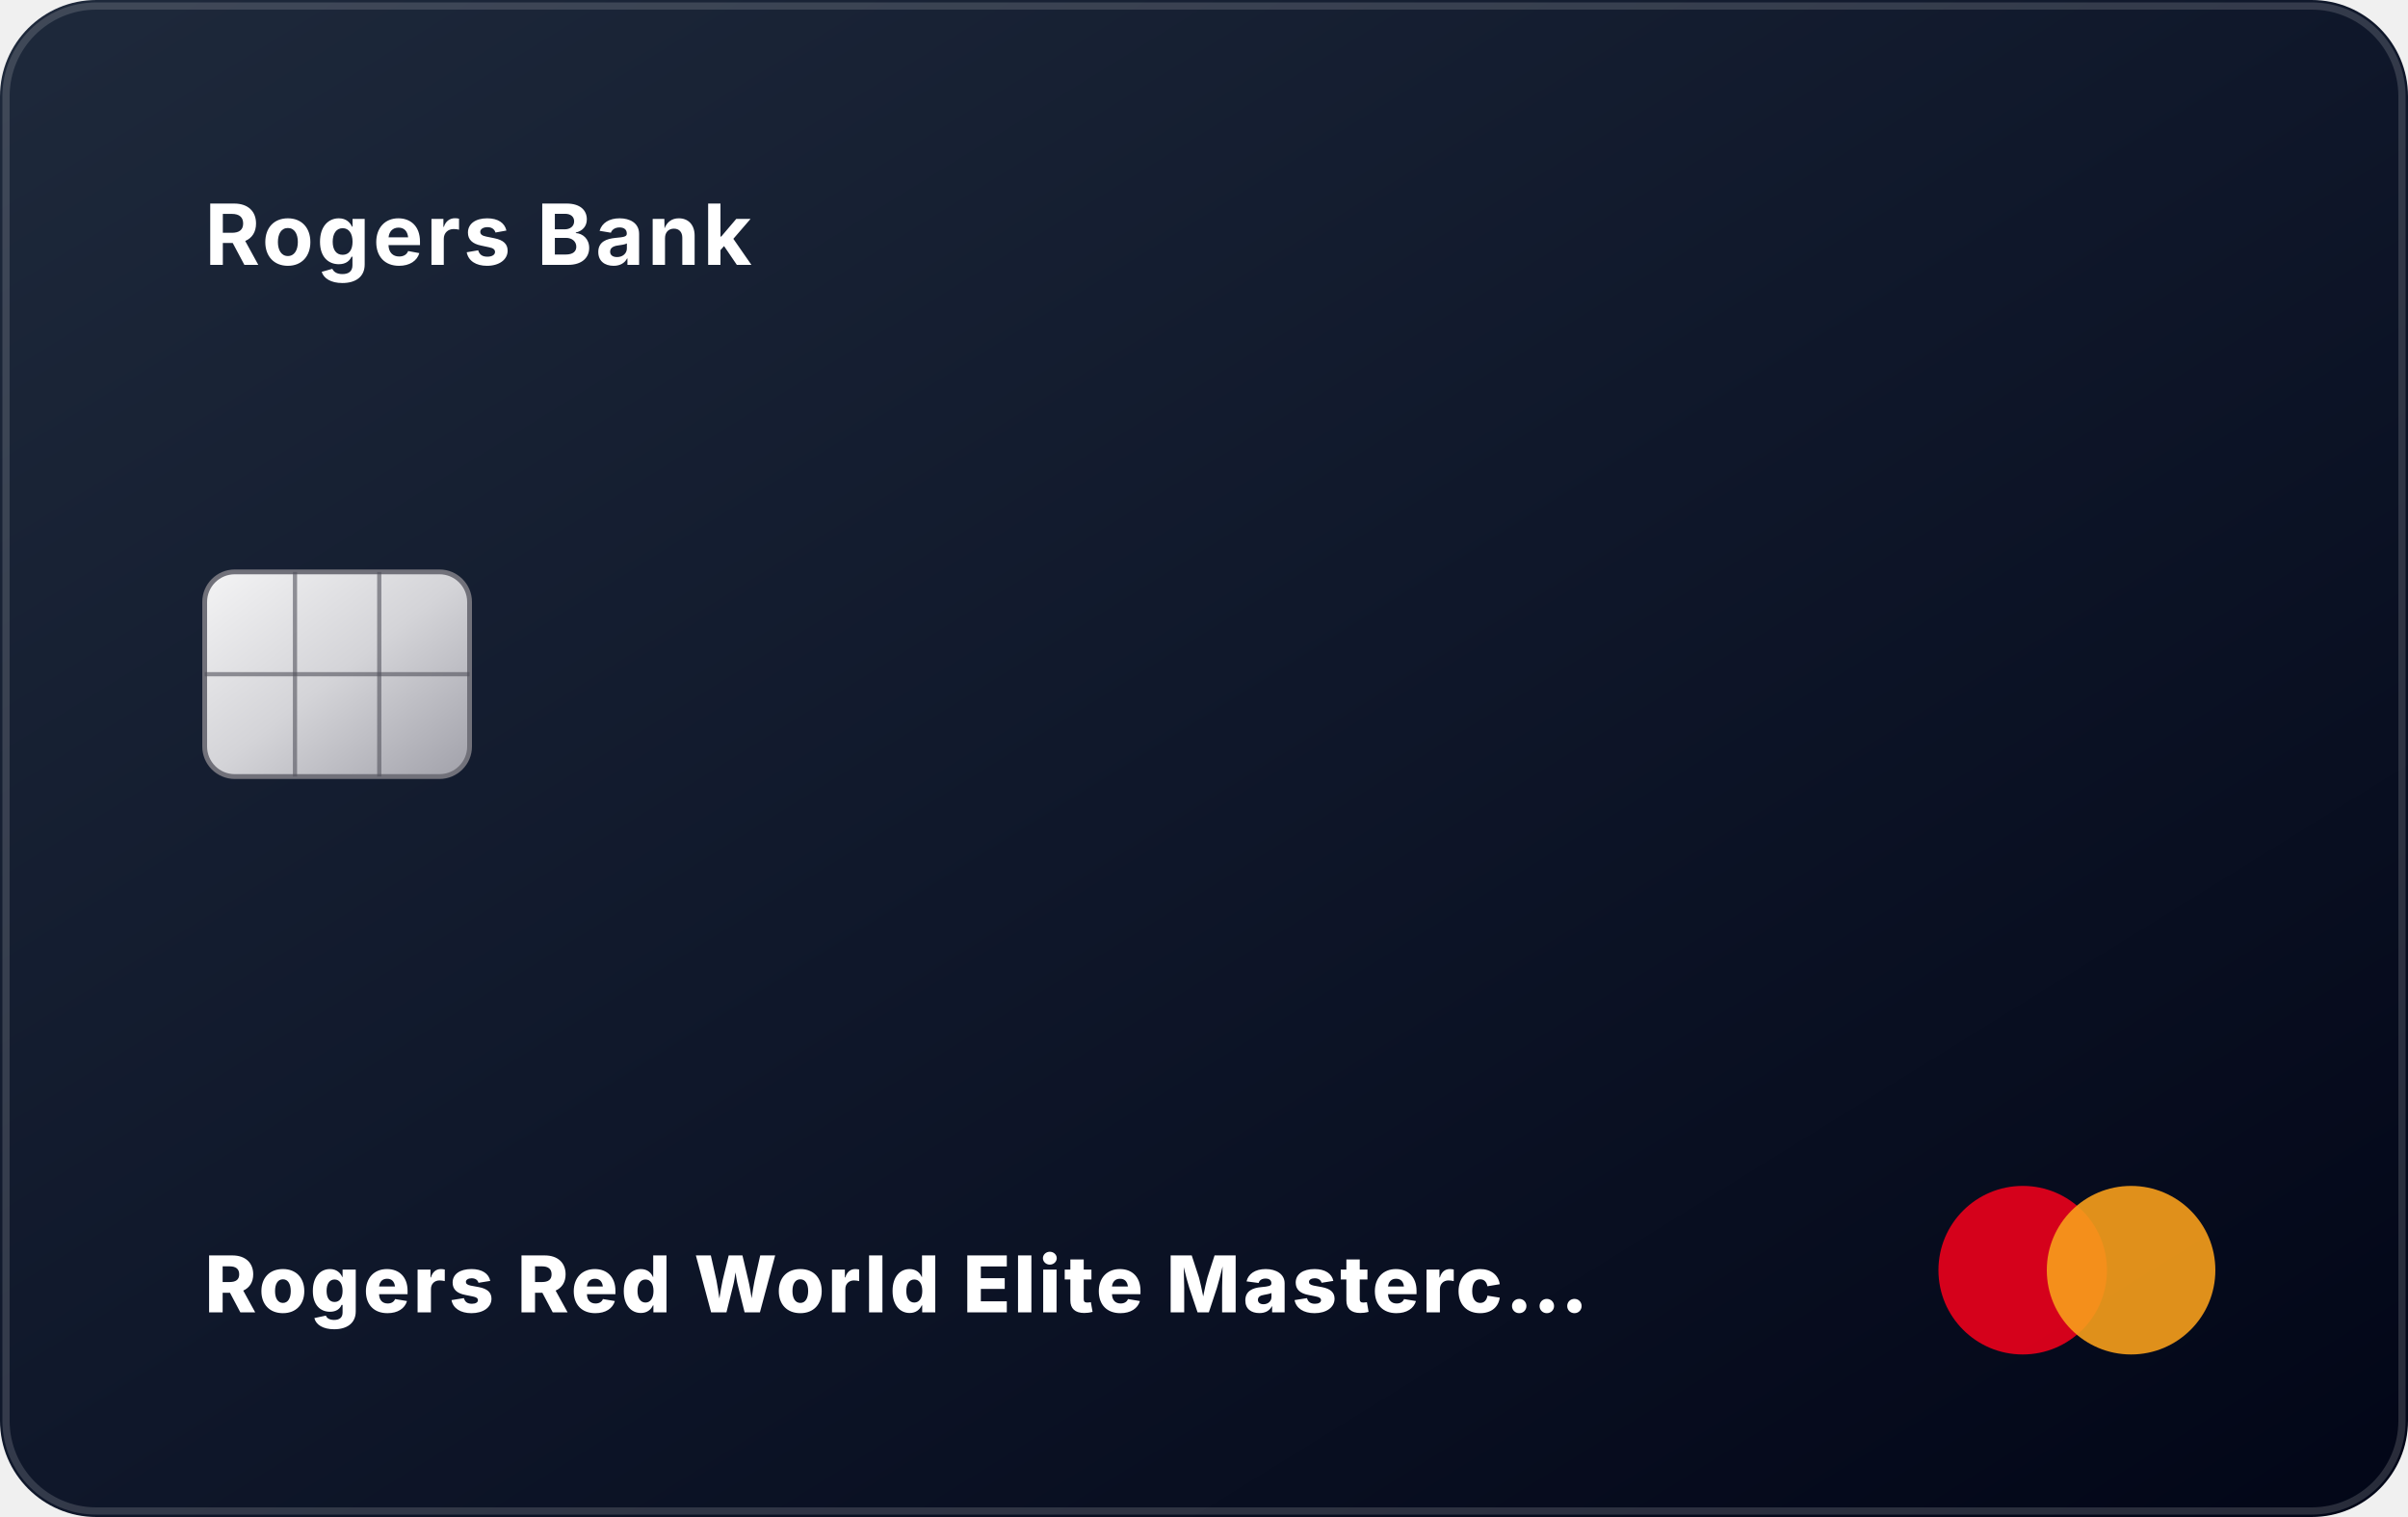
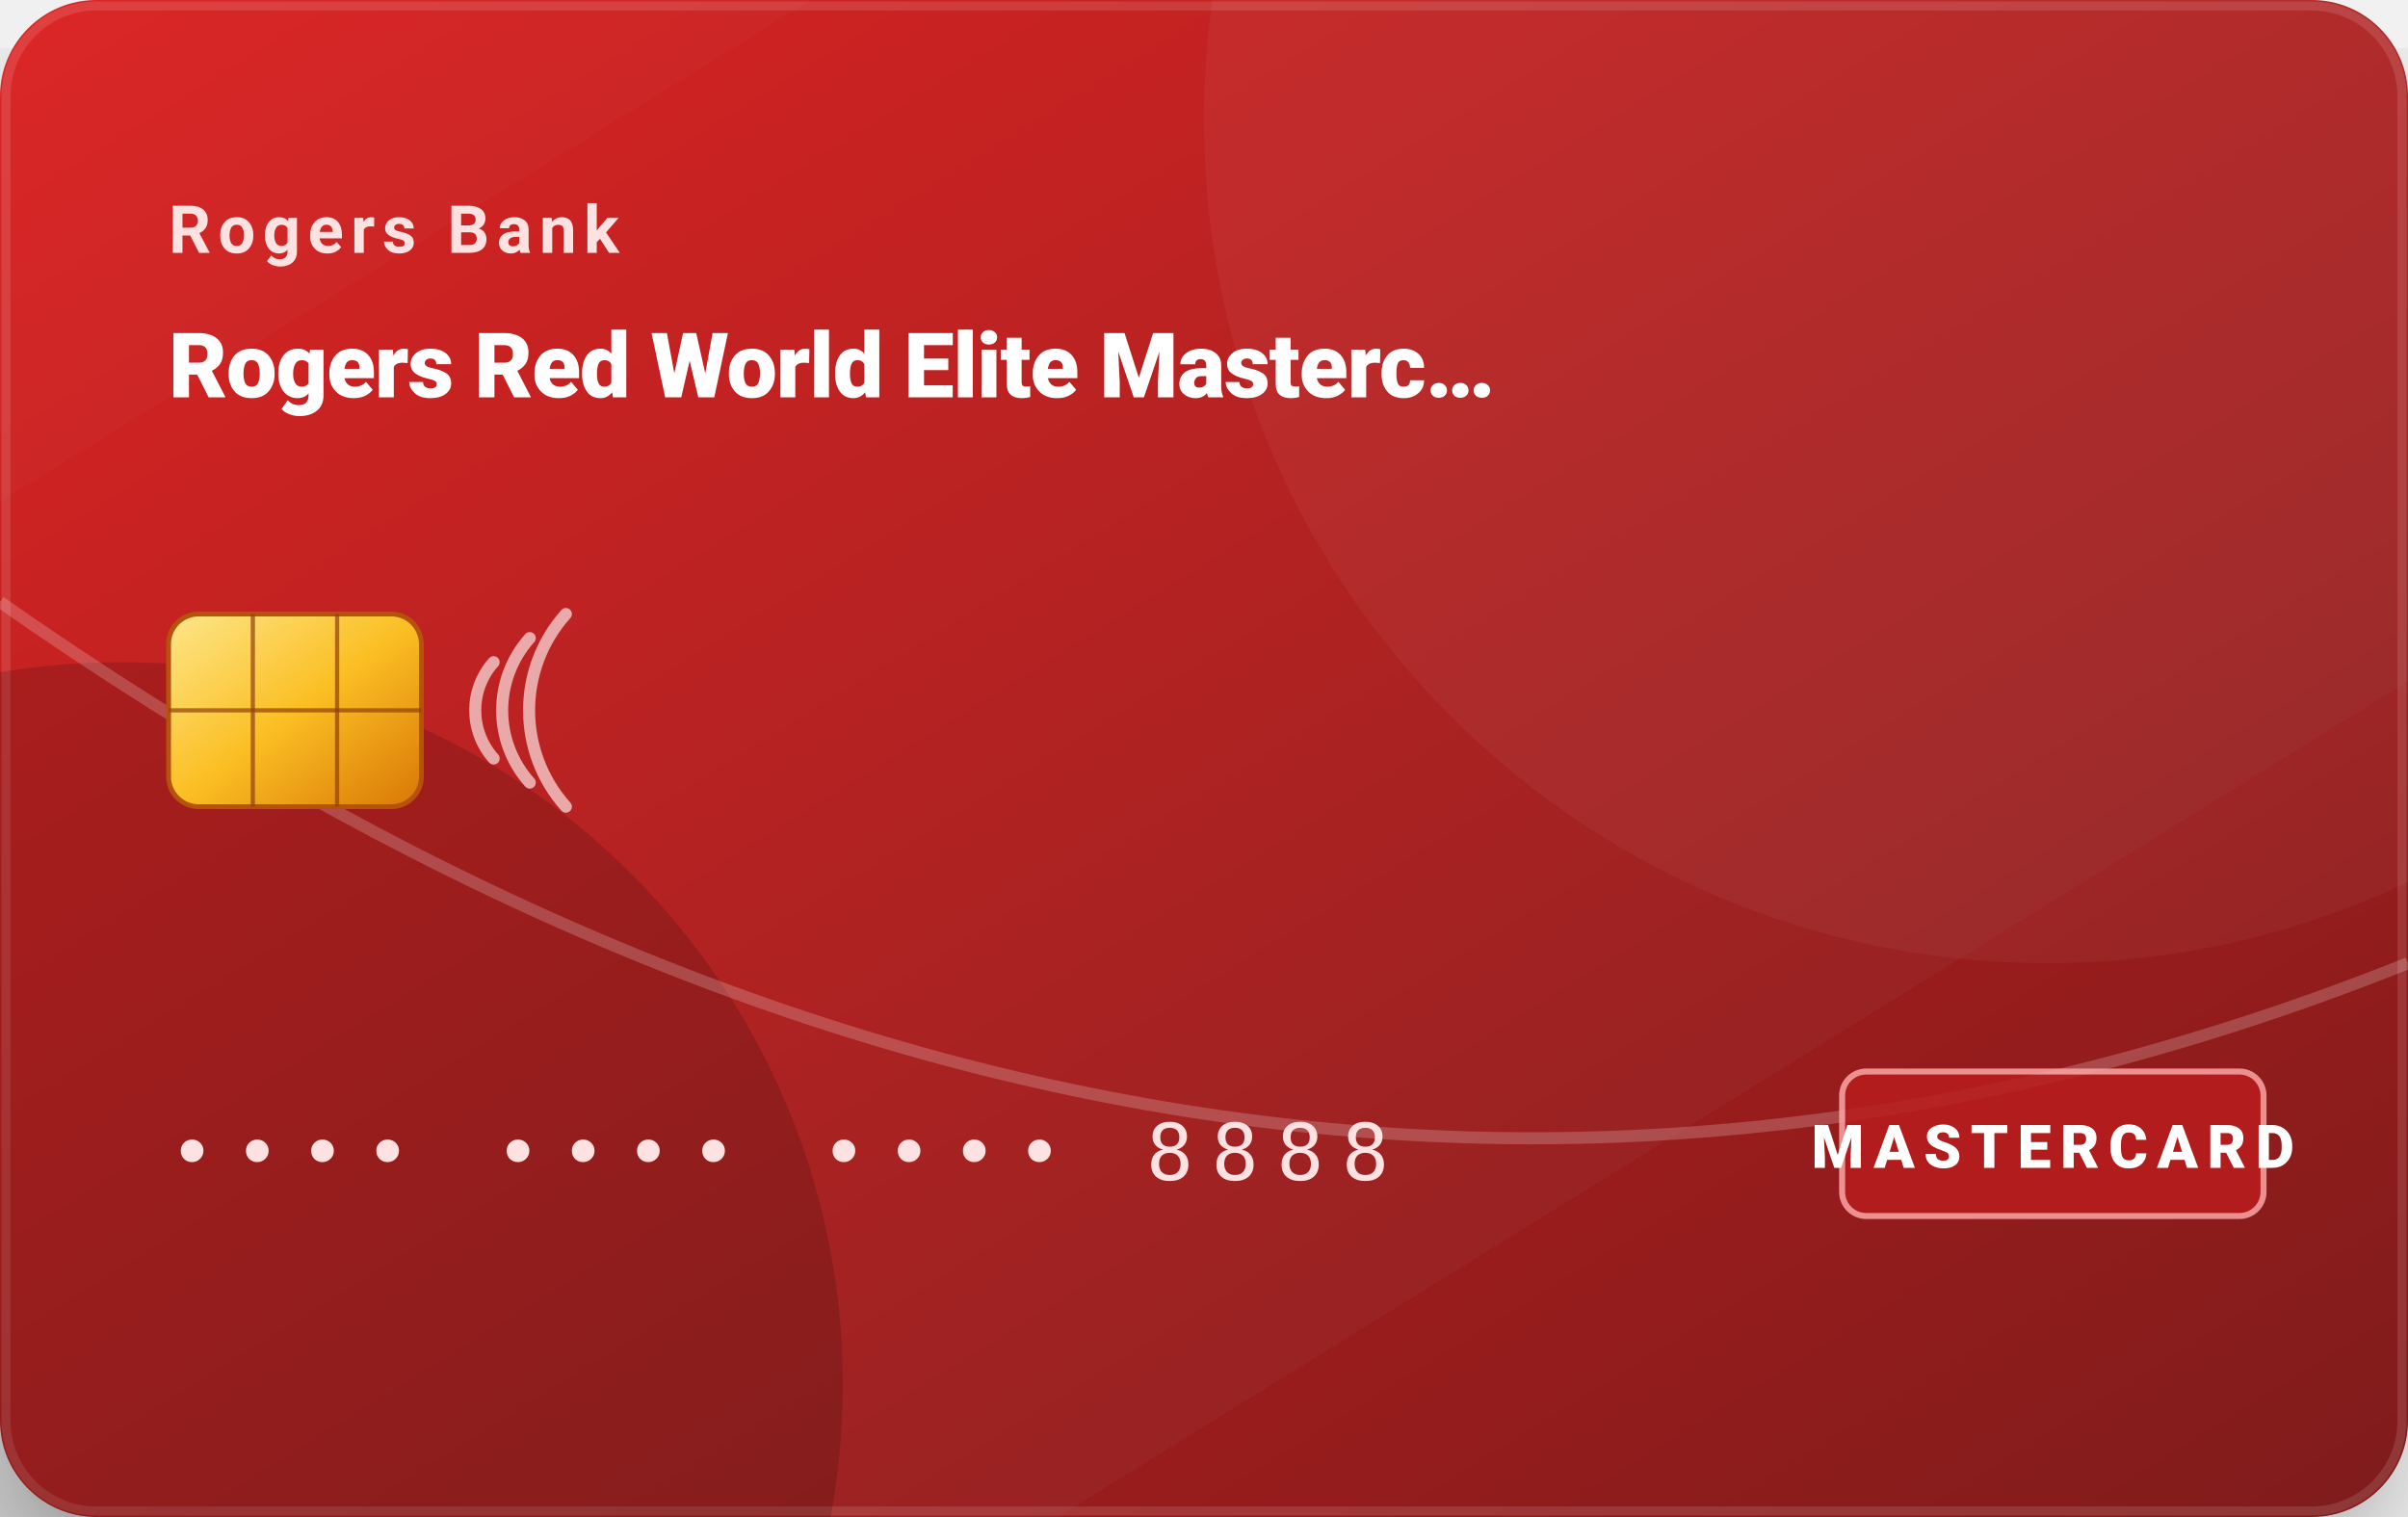
<svg xmlns="http://www.w3.org/2000/svg" viewBox="0 0 400 252" width="400" height="252">
  <defs>
-     <linearGradient id="bg-rogers-red-we" x1="0%" y1="0%" x2="100%" y2="100%">
-       <stop offset="0%" stop-color="#1e293b" />
-       <stop offset="50%" stop-color="#0f172a" />
-       <stop offset="100%" stop-color="#020617" />
+     <linearGradient id="cardBg-rogers-red-we" x1="0%" y1="0%" x2="100%" y2="100%">
+       <stop offset="0%" stop-color="#dc2626" />
+       <stop offset="100%" stop-color="#7f1d1d" />
    </linearGradient>
-     <linearGradient id="chipSilver" x1="0%" y1="0%" x2="100%" y2="100%">
-       <stop offset="0%" stop-color="#f4f4f5" />
-       <stop offset="50%" stop-color="#d4d4d8" />
-       <stop offset="100%" stop-color="#a1a1aa" />
+     <linearGradient id="chipGrad" x1="0%" y1="0%" x2="100%" y2="100%">
+       <stop offset="0%" stop-color="#fde68a" />
+       <stop offset="50%" stop-color="#fbbf24" />
+       <stop offset="100%" stop-color="#d97706" />
    </linearGradient>
+     <filter id="shadow" x="-5%" y="-5%" width="110%" height="110%">
+       <feDropShadow dx="0" dy="8" stdDeviation="12" flood-color="#000000" flood-opacity="0.35" />
+     </filter>
  </defs>
-   <rect width="400" height="252" rx="16" fill="url(#bg-rogers-red-we)" />
-   <rect width="398" height="250" x="1" y="1" rx="15" fill="none" stroke="rgba(255,255,255,0.15)" stroke-width="1.2" />
-   <text x="34" y="44" font-family="-apple-system, sans-serif" font-size="14" font-weight="700" fill="#ffffff" letter-spacing="0.5">Rogers Bank</text>
-   <text x="34" y="218" font-family="-apple-system, sans-serif" font-size="13" font-weight="800" fill="#ffffff" letter-spacing="0.5">Rogers Red World Elite Masterc…</text>
-   <g transform="translate(34, 95)">
-     <rect width="44" height="34" rx="5" fill="url(#chipSilver)" stroke="#71717a" stroke-width="0.8" />
-     <line x1="15" y1="0" x2="15" y2="34" stroke="#52525b" stroke-width="0.7" opacity="0.6" />
-     <line x1="29" y1="0" x2="29" y2="34" stroke="#52525b" stroke-width="0.7" opacity="0.6" />
-     <line x1="0" y1="17" x2="44" y2="17" stroke="#52525b" stroke-width="0.7" opacity="0.6" />
+   <rect width="400" height="252" rx="16" fill="url(#cardBg-rogers-red-we)" filter="url(#shadow)" />
+   <rect width="398" height="250" x="1" y="1" rx="15" fill="none" stroke="rgba(255,255,255,0.12)" stroke-width="1.5" />
+   <circle cx="340" cy="20" r="140" fill="white" opacity="0.04" />
+   <circle cx="20" cy="230" r="120" fill="black" opacity="0.15" />
+   <path d="M 0 100 Q 200 240 400 160" fill="none" stroke="#ffffff" stroke-width="2" opacity="0.2" />
+   <text x="28" y="42" font-family="-apple-system, BlinkMacSystemFont, 'Segoe UI', Roboto, sans-serif" font-size="11" font-weight="700" letter-spacing="1.2" fill="#fee2e2" text-transform="uppercase">
+     Rogers Bank
+   </text>
+   <text x="28" y="66" font-family="-apple-system, BlinkMacSystemFont, 'Segoe UI', Roboto, sans-serif" font-size="15" font-weight="800" letter-spacing="-0.2" fill="#ffffff">
+     Rogers Red World Elite Masterc…
+   </text>
+   <g transform="translate(28, 102)">
+     <rect width="42" height="32" rx="5" fill="url(#chipGrad)" stroke="#b45309" stroke-width="0.8" />
+     <line x1="14" y1="0" x2="14" y2="32" stroke="#92400e" stroke-width="0.7" opacity="0.7" />
+     <line x1="28" y1="0" x2="28" y2="32" stroke="#92400e" stroke-width="0.7" opacity="0.7" />
+     <line x1="0" y1="16" x2="42" y2="16" stroke="#92400e" stroke-width="0.7" opacity="0.7" />
  </g>
-   <g transform="translate(320, 195)">
-     <circle cx="16" cy="16" r="14" fill="#eb001b" opacity="0.9" />
-     <circle cx="34" cy="16" r="14" fill="#f79e1b" opacity="0.9" />
+   <g transform="translate(82, 110)" stroke="#fee2e2" stroke-width="2" fill="none" stroke-linecap="round" opacity="0.7">
+     <path d="M 0 16 A 12 12 0 0 1 0 0" />
+     <path d="M 6 20 A 18 18 0 0 1 6 -4" />
+     <path d="M 12 24 A 24 24 0 0 1 12 -8" />
+   </g>
+   <text x="28" y="196" font-family="'SF Mono', Menlo, Monaco, Consolas, monospace" font-size="13" letter-spacing="3" fill="#fee2e2">
+     •••• •••• •••• 8888
+   </text>
+   <g transform="translate(310, 192)">
+     <rect x="-4" y="-14" width="70" height="24" rx="4" fill="#b91c1c" stroke="#fca5a5" stroke-width="1" opacity="0.85" />
+     <text x="31" y="2" font-family="-apple-system, BlinkMacSystemFont, 'Segoe UI', Roboto, sans-serif" font-size="10" font-weight="900" letter-spacing="1.5" fill="#ffffff" text-anchor="middle">
+       MASTERCARD
+     </text>
  </g>
</svg>
